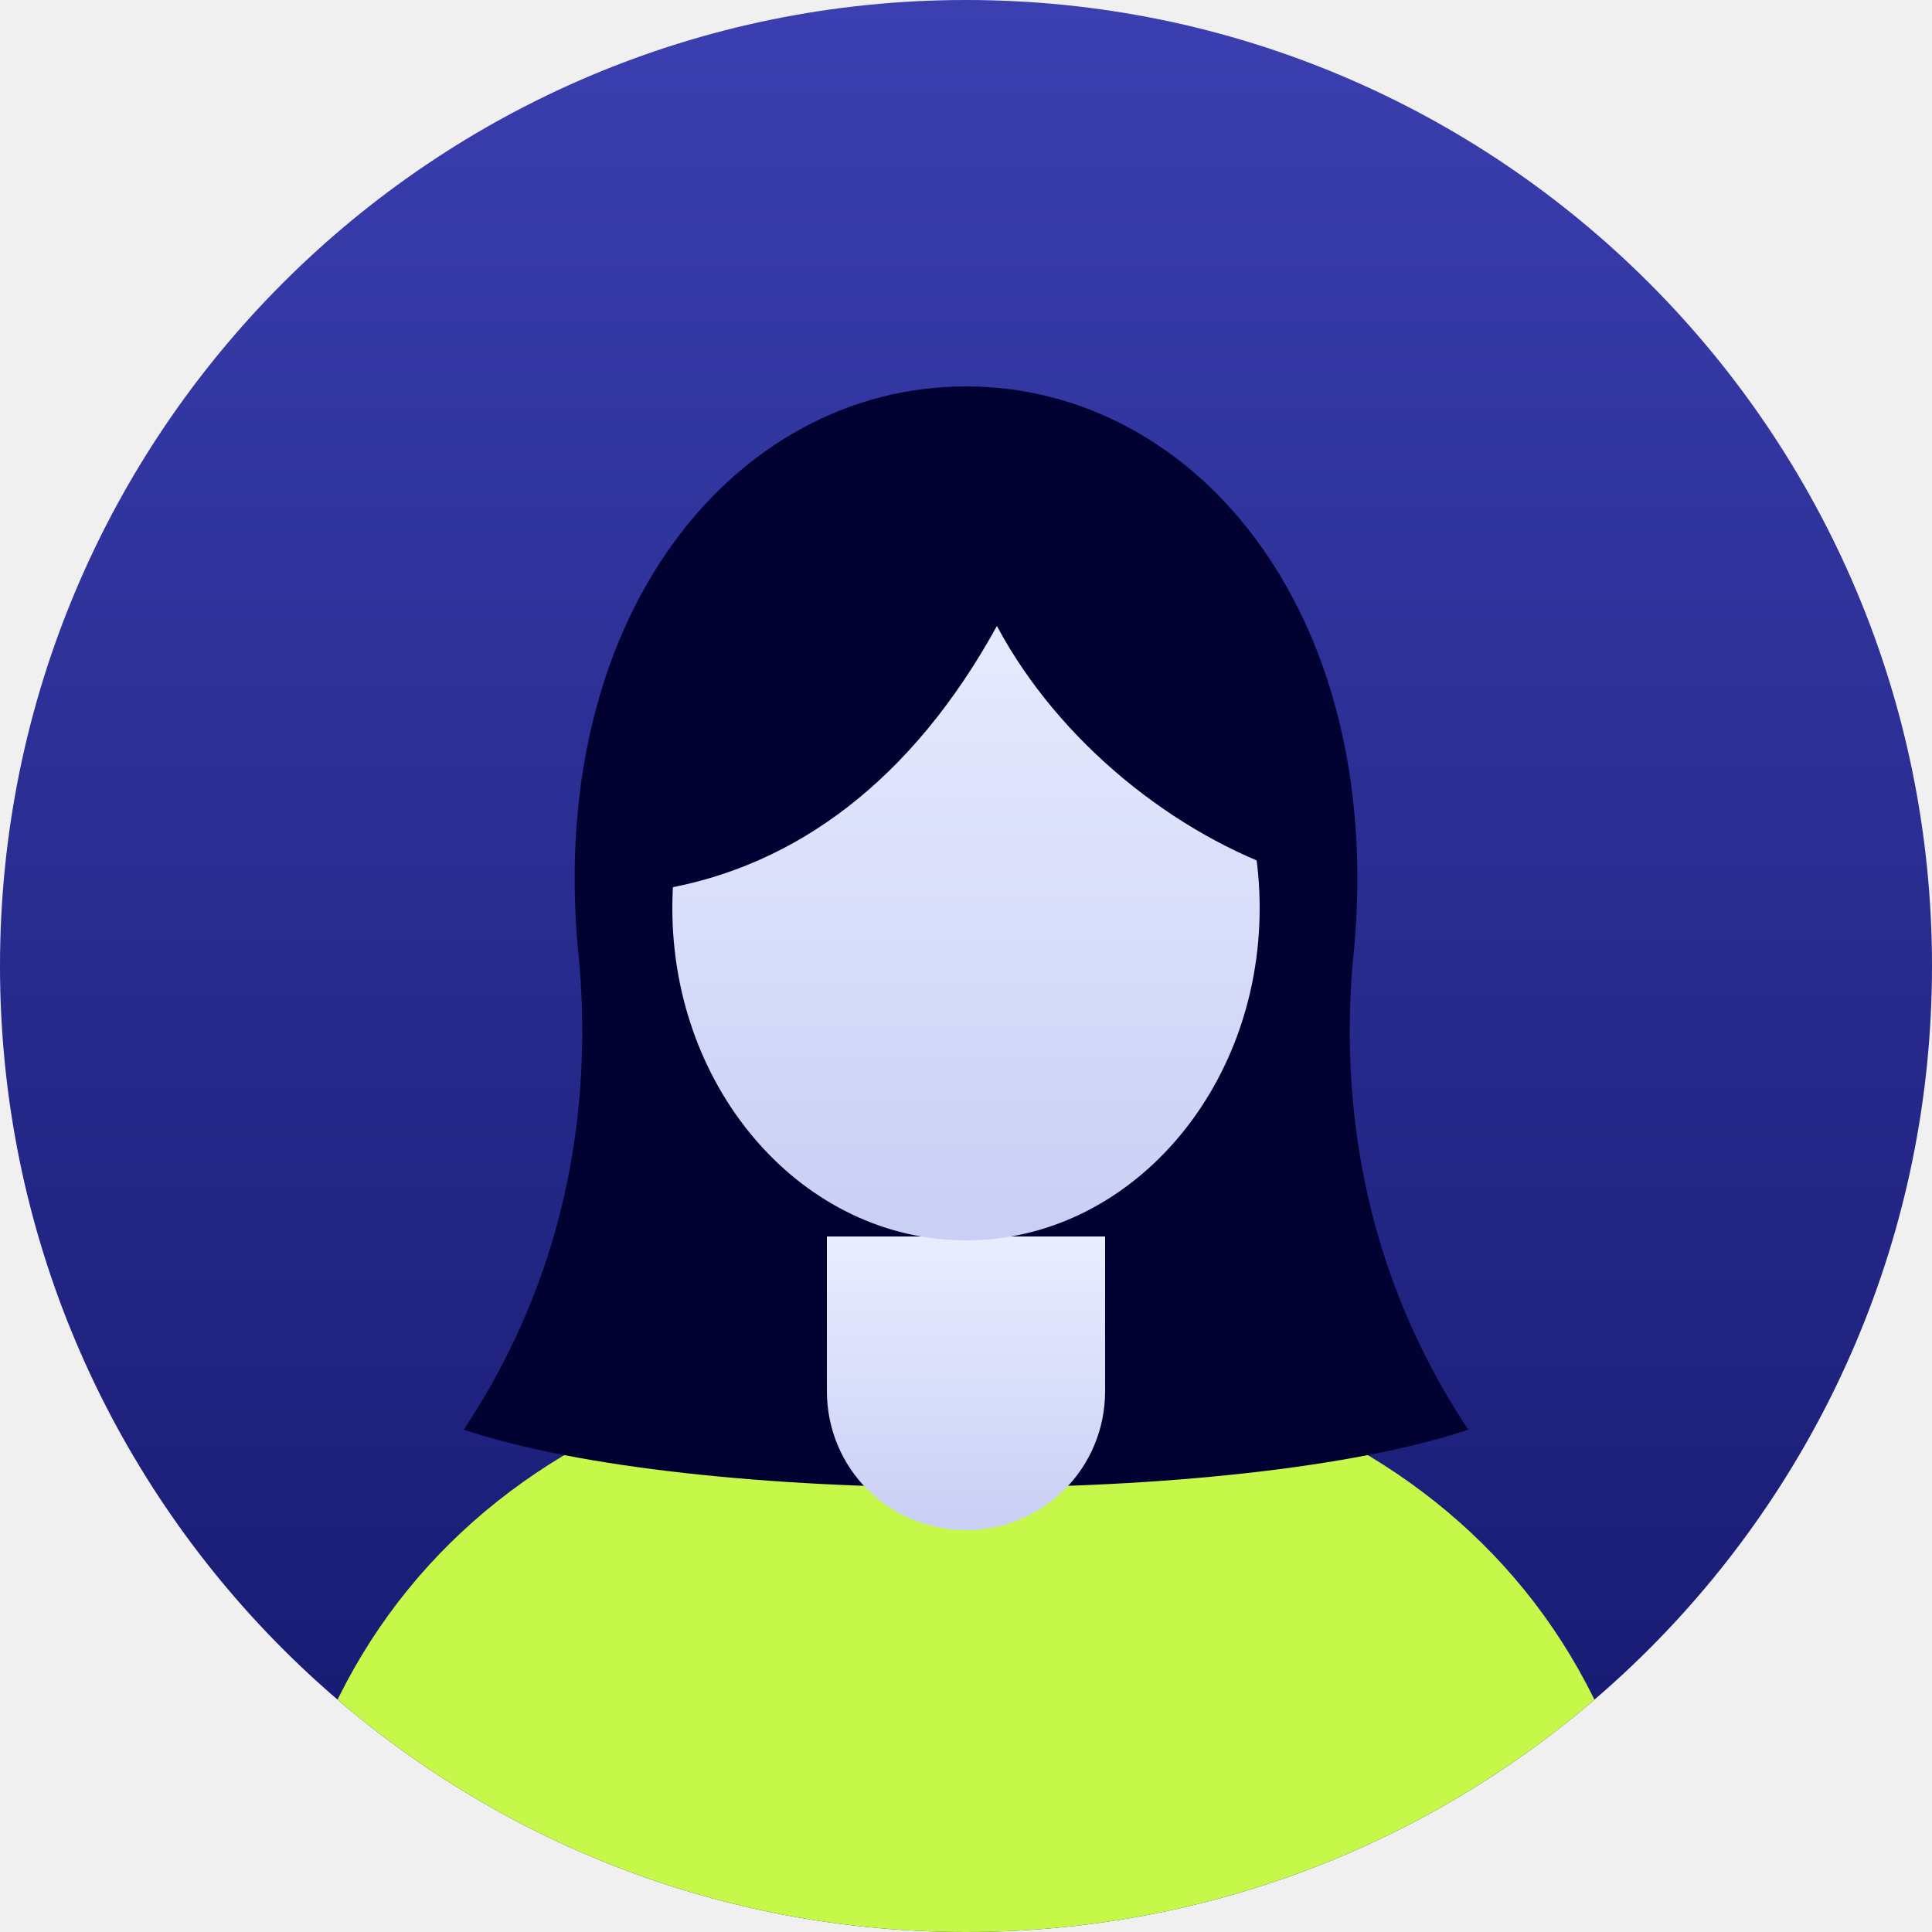
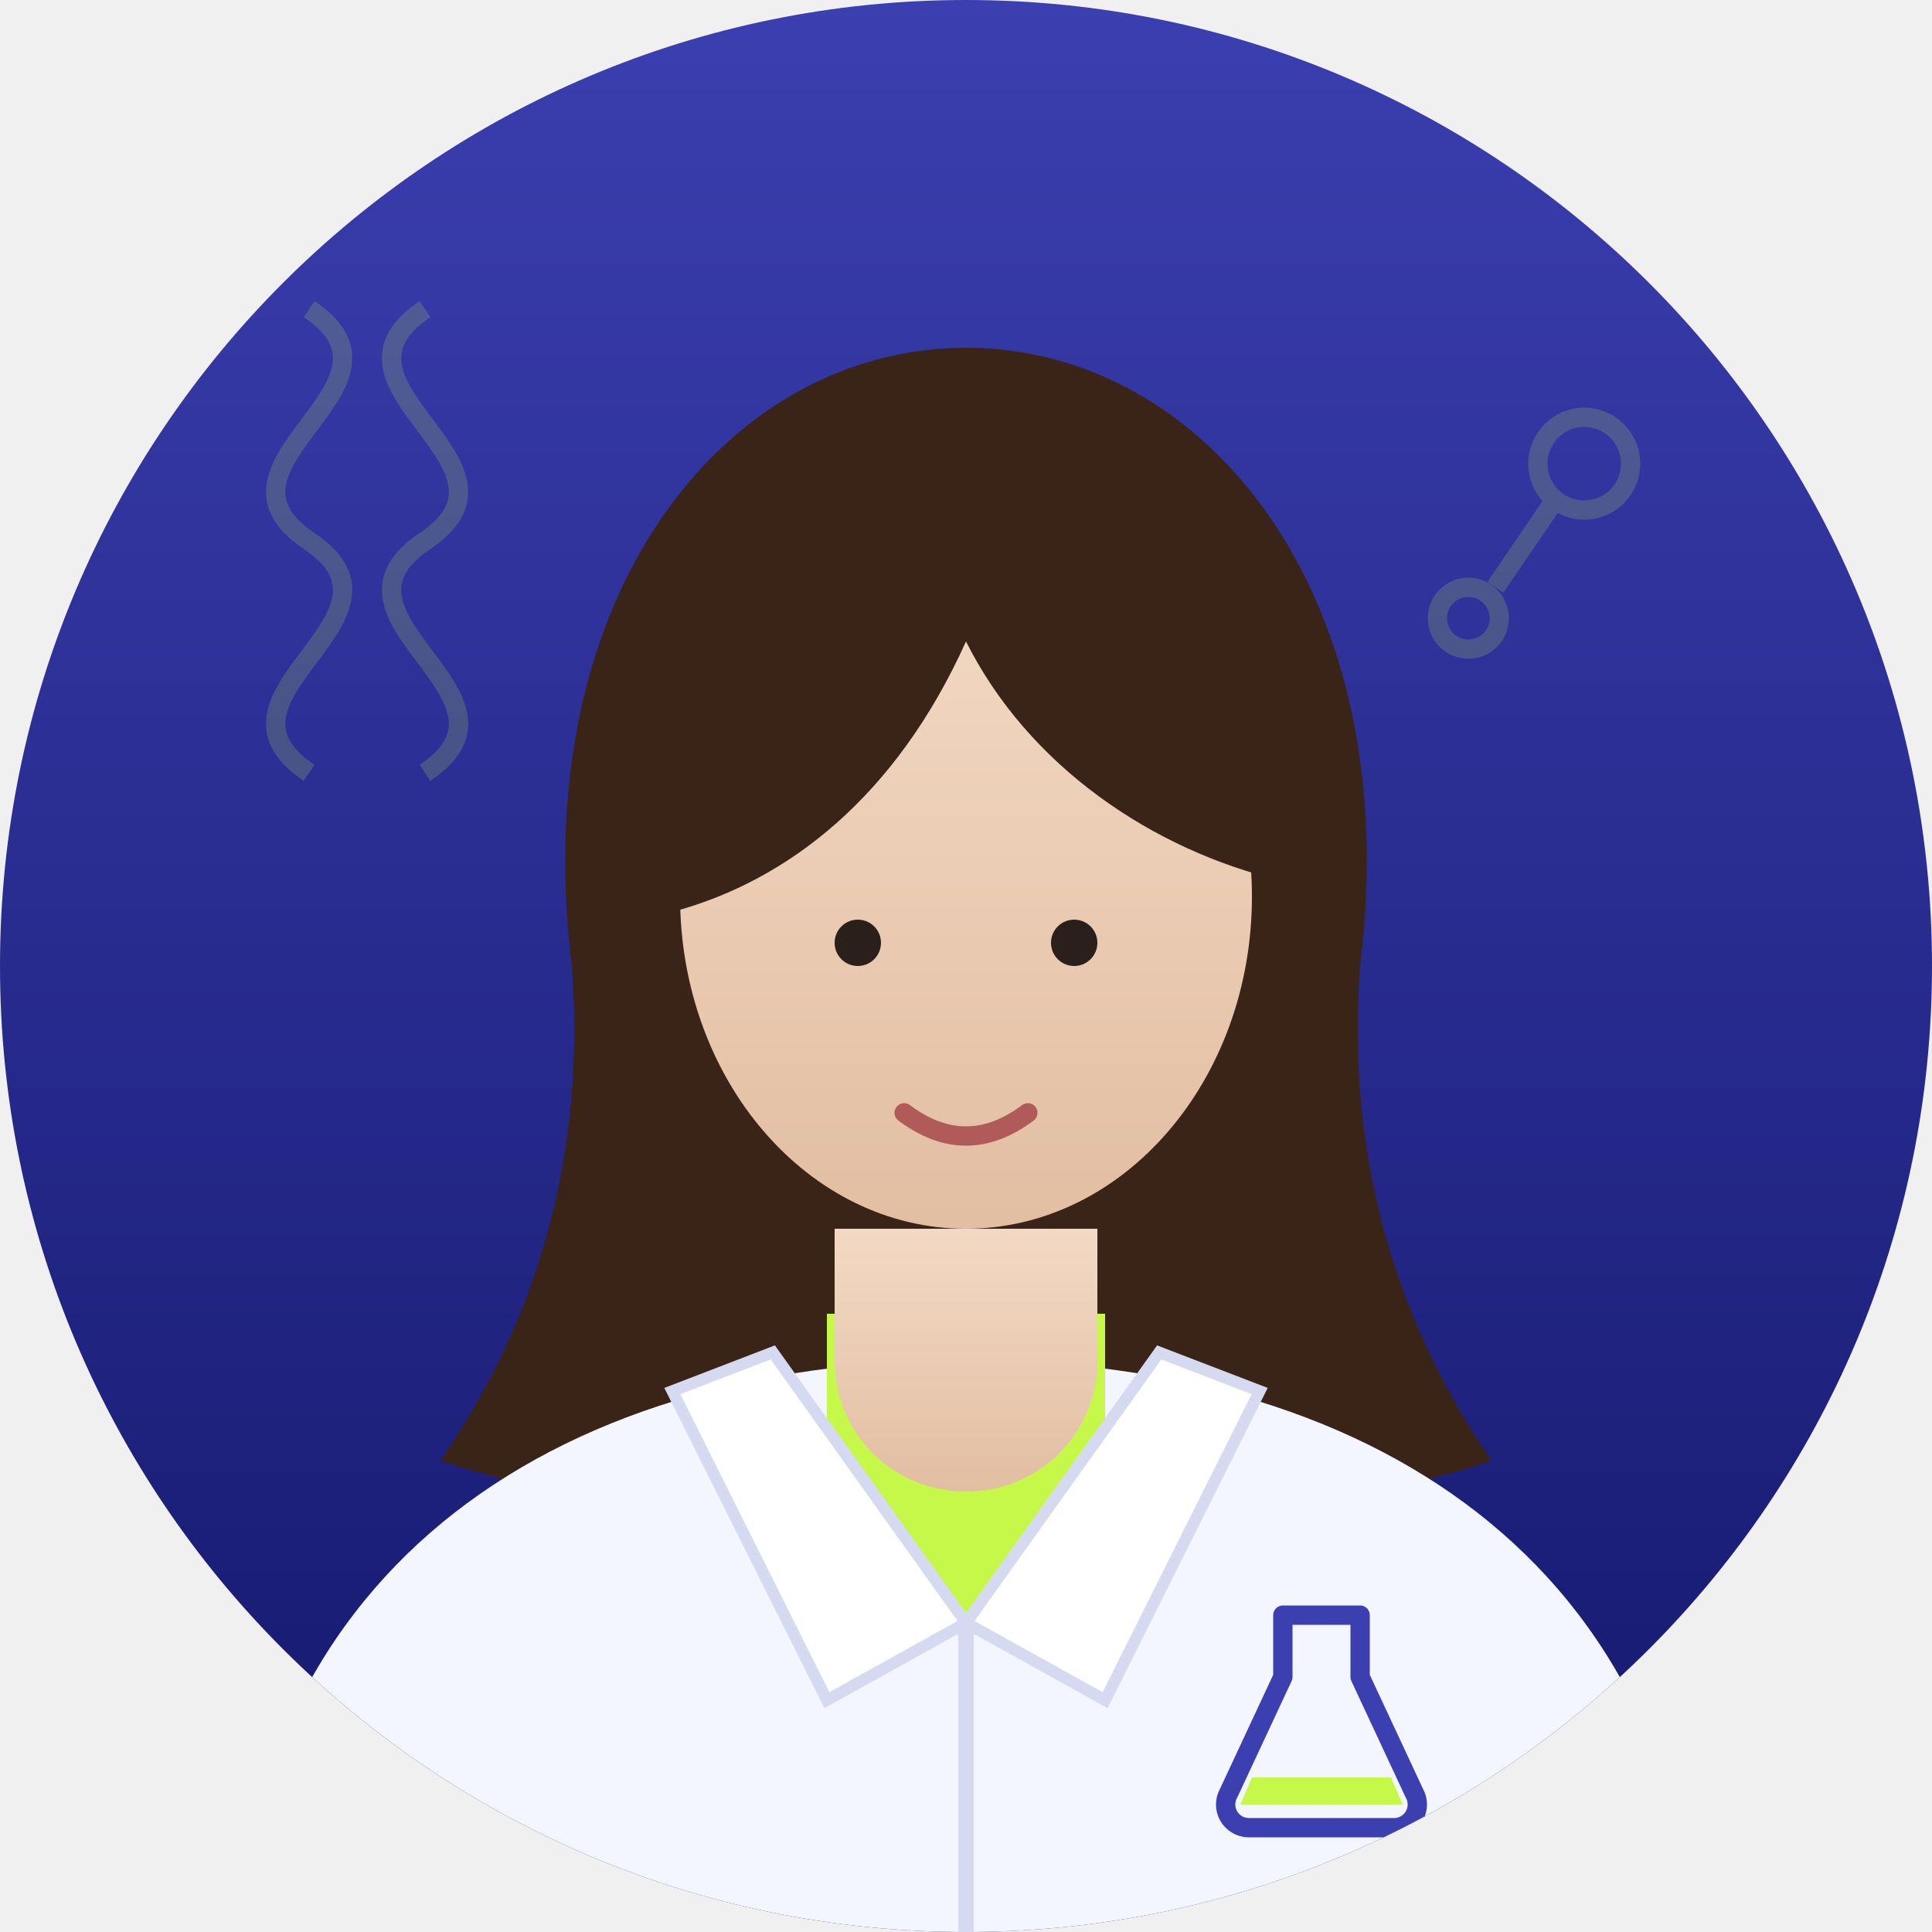
- <svg xmlns="http://www.w3.org/2000/svg" viewBox="0 0 500 500" role="img" aria-label="Instructor">
+ <svg xmlns="http://www.w3.org/2000/svg" viewBox="0 0 500 500" role="img" aria-label="Scientist">
  <defs>
    <linearGradient id="b" x1="0" y1="0" x2="0" y2="1">
      <stop offset="0" stop-color="#3b3fb0" />
      <stop offset="1" stop-color="#14176b" />
    </linearGradient>
    <linearGradient id="s" x1="0" y1="0" x2="0" y2="1">
-       <stop offset="0" stop-color="#e9edff" />
-       <stop offset="1" stop-color="#c9cff5" />
+       <stop offset="0" stop-color="#f3d9c4" />
+       <stop offset="1" stop-color="#e2bea2" />
    </linearGradient>
    <clipPath id="c">
      <circle cx="250" cy="250" r="250" />
    </clipPath>
  </defs>
  <g clip-path="url(#c)">
    <rect width="500" height="500" fill="url(#b)" />
-     <path d="M70 520c0-110 80-170 180-170s180 60 180 170z" fill="#c6f84a" />
-     <path d="M150 250c-10-90 40-150 100-150s110 60 100 150c-4 50 10 90 30 120-60 20-200 20-260 0 20-30 34-70 30-120z" fill="#010232" />
-     <path d="M214 320h72v40c0 20-16 36-36 36s-36-16-36-36z" fill="url(#s)" />
-     <ellipse cx="250" cy="235" rx="76" ry="86" fill="url(#s)" />
-     <path d="M172 230c4-60 40-96 82-96 46 0 80 36 80 92-30-10-60-34-76-64-22 40-52 62-86 68z" fill="#010232" />
+     <g opacity=".18" fill="none" stroke="#c6f84a" stroke-width="5">
+       <path d="M80 80c30 20-30 40 0 60s-30 40 0 60M110 80c-30 20 30 40 0 60s30 40 0 60" />
+       <circle cx="410" cy="120" r="12" />
+       <circle cx="380" cy="160" r="8" />
+       <path d="M402 130l-15 22" />
+     </g>
+     <path d="M148 250c-12-96 40-160 102-160s114 64 102 160c-4 54 12 96 34 128-64 22-208 22-272 0 22-32 38-74 34-128z" fill="#3a2418" />
+     <path d="M60 520c0-112 82-168 190-168s190 56 190 168z" fill="#f4f6ff" />
+     <path d="M214 340h72v36l-36 50-36-50z" fill="#c6f84a" />
+     <path d="M200 350l50 70-36 20-40-80zM300 350l-50 70 36 20 40-80z" fill="#ffffff" stroke="#d5daf0" stroke-width="3" />
+     <path d="M250 420v100" stroke="#d5daf0" stroke-width="4" />
+     <g transform="translate(322 418)">
+       <path d="M10 0h20v16l14 30a6 6 0 0 1-5 9H1a6 6 0 0 1-5-9l14-30z" fill="none" stroke="#3b3fb0" stroke-width="5" stroke-linejoin="round" />
+       <path d="M2 42h36l3 7H-1z" fill="#c6f84a" />
+     </g>
+     <path d="M216 318h68v34c0 19-15 34-34 34s-34-15-34-34z" fill="url(#s)" />
+     <ellipse cx="250" cy="232" rx="74" ry="86" fill="url(#s)" />
+     <path d="M174 236c2-66 36-106 80-106 48 0 80 38 78 98-34-8-66-30-82-62-18 40-46 62-76 70z" fill="#3a2418" />
+     <circle cx="222" cy="244" r="6" fill="#2a1f1a" />
+     <circle cx="278" cy="244" r="6" fill="#2a1f1a" />
+     <path d="M234 288q16 12 32 0" fill="none" stroke="#b05a5a" stroke-width="5" stroke-linecap="round" />
  </g>
</svg>
